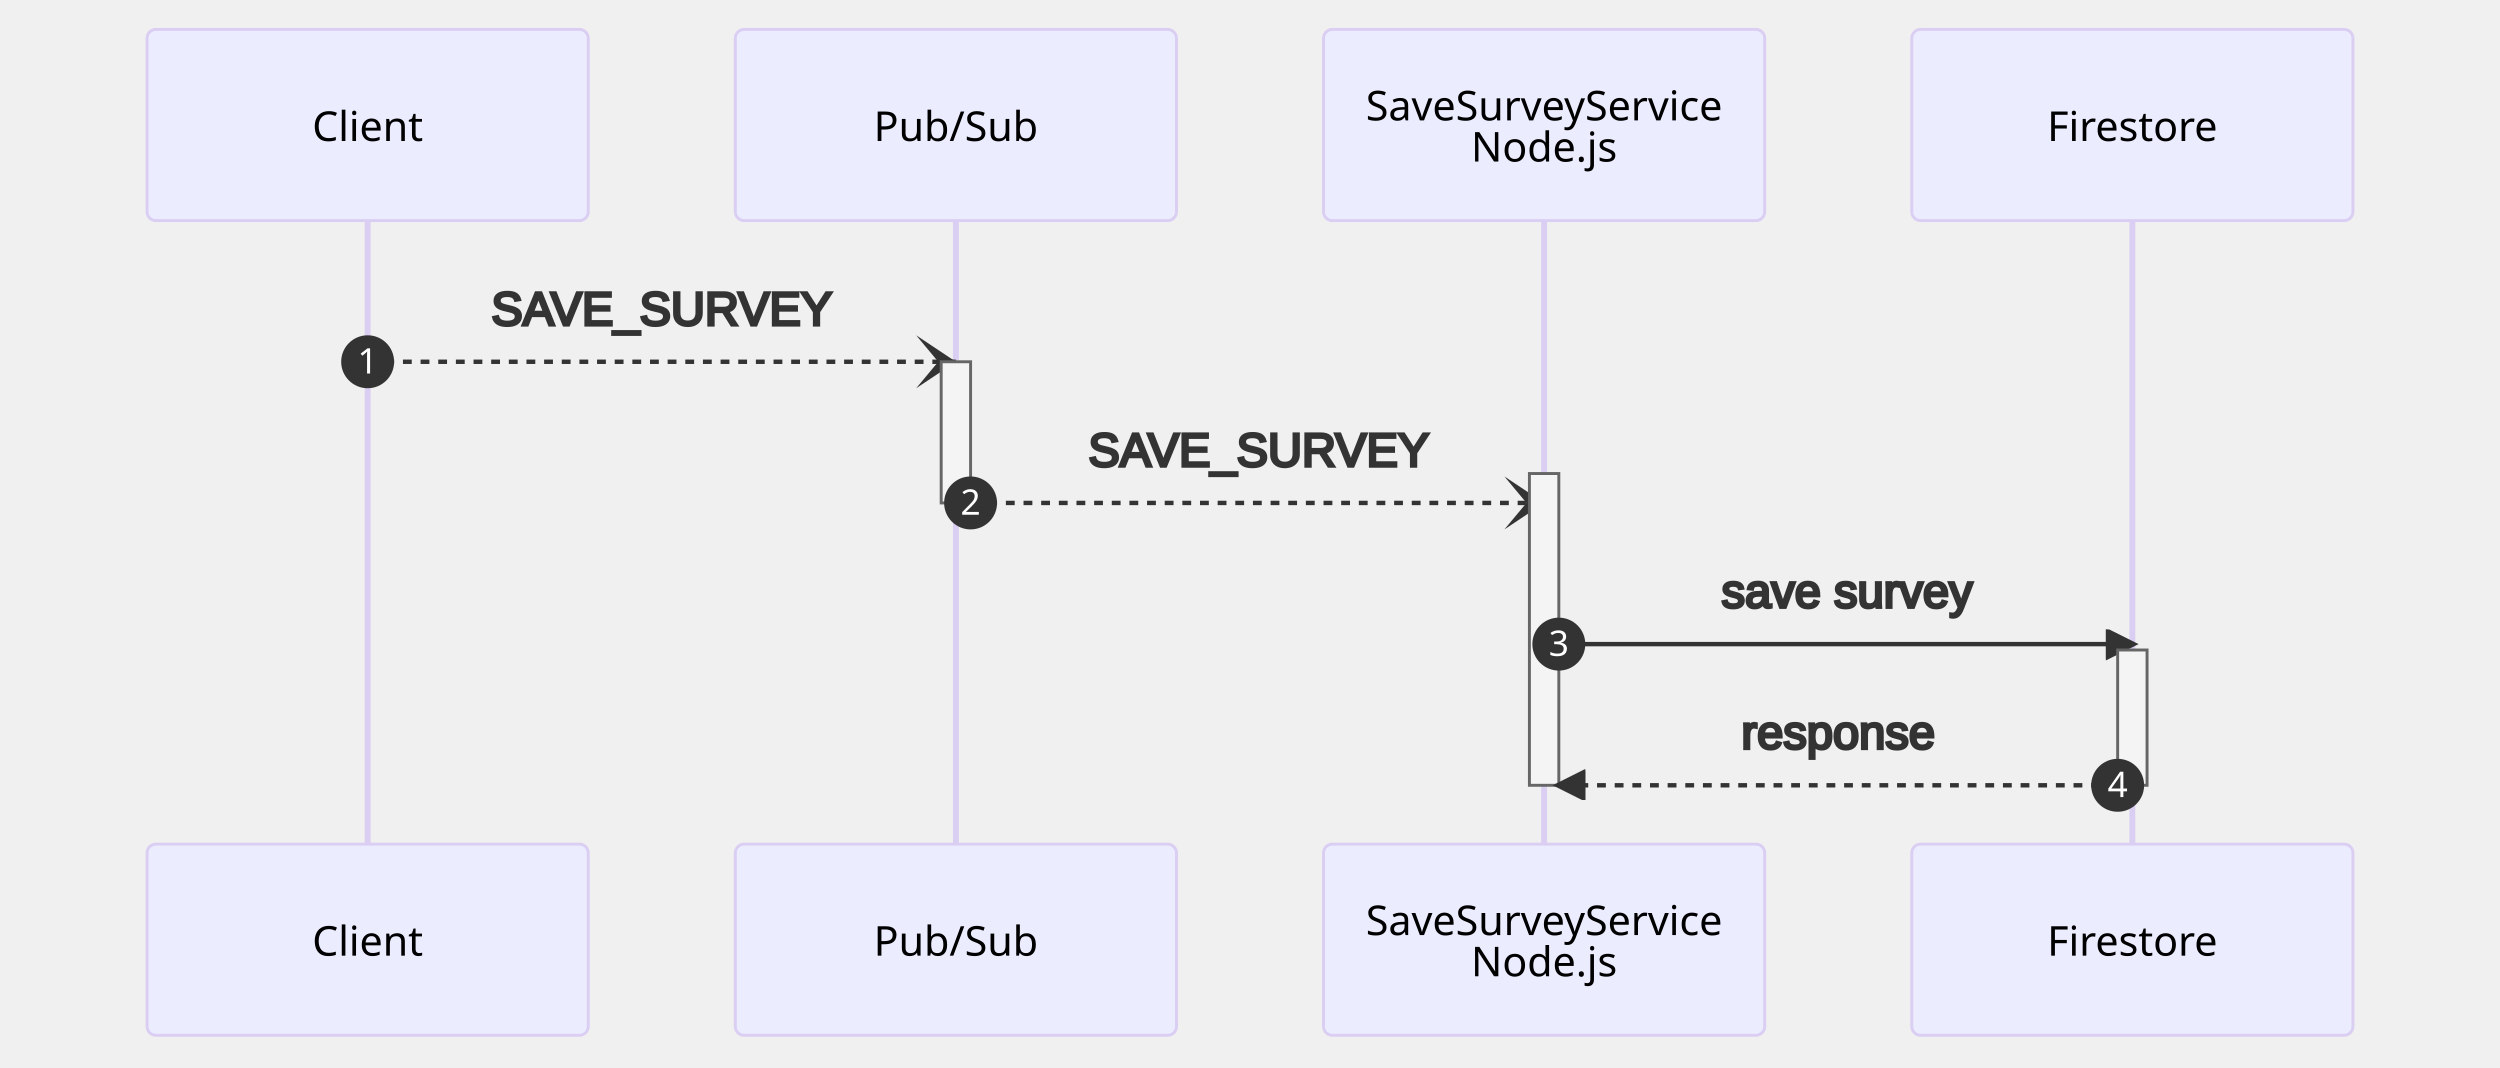
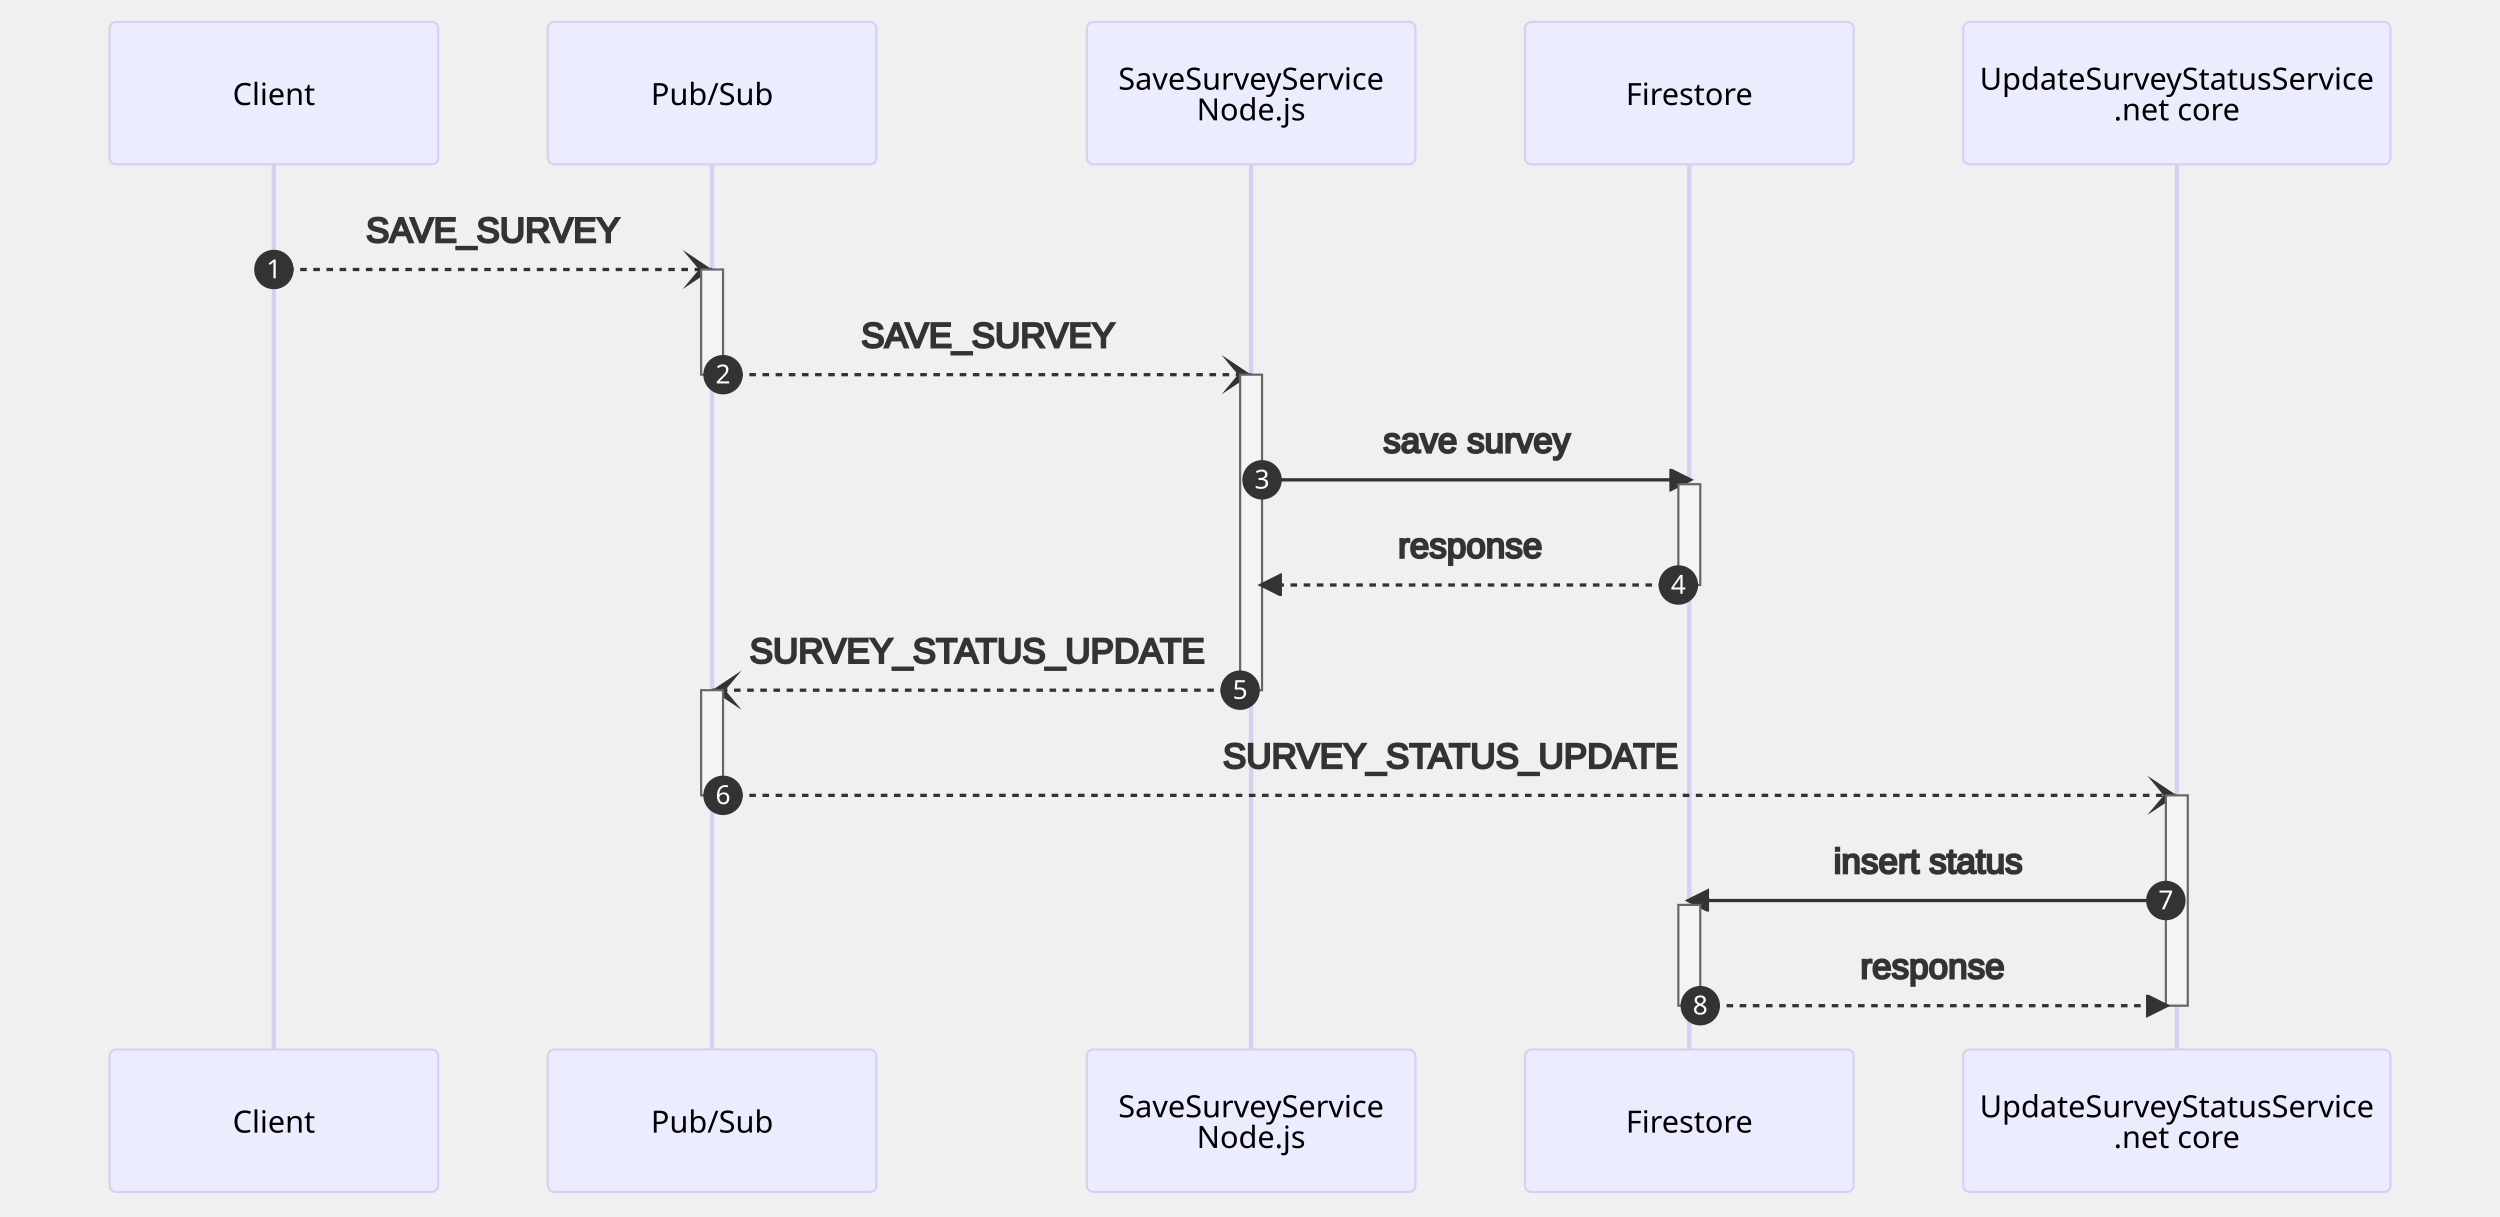
- <svg xmlns="http://www.w3.org/2000/svg" id="mermaid-1642206027323" width="100%" height="363" style="max-width: 850px; background-color: white;" viewBox="-50 -10 850 363">
-   <style>#mermaid-1642206027323 {font-family:"trebuchet ms",verdana,arial,sans-serif;font-size:16px;fill:#333;}#mermaid-1642206027323 .error-icon{fill:#552222;}#mermaid-1642206027323 .error-text{fill:#552222;stroke:#552222;}#mermaid-1642206027323 .edge-thickness-normal{stroke-width:2px;}#mermaid-1642206027323 .edge-thickness-thick{stroke-width:3.5px;}#mermaid-1642206027323 .edge-pattern-solid{stroke-dasharray:0;}#mermaid-1642206027323 .edge-pattern-dashed{stroke-dasharray:3;}#mermaid-1642206027323 .edge-pattern-dotted{stroke-dasharray:2;}#mermaid-1642206027323 .marker{fill:#333333;stroke:#333333;}#mermaid-1642206027323 .marker.cross{stroke:#333333;}#mermaid-1642206027323 svg{font-family:"trebuchet ms",verdana,arial,sans-serif;font-size:16px;}#mermaid-1642206027323 .actor{stroke:hsl(259.626, 59.777%, 87.902%);fill:#ECECFF;}#mermaid-1642206027323 text.actor&gt;tspan{fill:black;stroke:none;}#mermaid-1642206027323 .actor-line{stroke:grey;}#mermaid-1642206027323 .messageLine0{stroke-width:1.5;stroke-dasharray:none;stroke:#333;}#mermaid-1642206027323 .messageLine1{stroke-width:1.5;stroke-dasharray:2,2;stroke:#333;}#mermaid-1642206027323 #arrowhead path{fill:#333;stroke:#333;}#mermaid-1642206027323 .sequenceNumber{fill:white;}#mermaid-1642206027323 #sequencenumber{fill:#333;}#mermaid-1642206027323 #crosshead path{fill:#333;stroke:#333;}#mermaid-1642206027323 .messageText{fill:#333;stroke:#333;}#mermaid-1642206027323 .labelBox{stroke:hsl(259.626, 59.777%, 87.902%);fill:#ECECFF;}#mermaid-1642206027323 .labelText,#mermaid-1642206027323 .labelText&gt;tspan{fill:black;stroke:none;}#mermaid-1642206027323 .loopText,#mermaid-1642206027323 .loopText&gt;tspan{fill:black;stroke:none;}#mermaid-1642206027323 .loopLine{stroke-width:2px;stroke-dasharray:2,2;stroke:hsl(259.626, 59.777%, 87.902%);fill:hsl(259.626, 59.777%, 87.902%);}#mermaid-1642206027323 .note{stroke:#aaaa33;fill:#fff5ad;}#mermaid-1642206027323 .noteText,#mermaid-1642206027323 .noteText&gt;tspan{fill:black;stroke:none;}#mermaid-1642206027323 .activation0{fill:#f4f4f4;stroke:#666;}#mermaid-1642206027323 .activation1{fill:#f4f4f4;stroke:#666;}#mermaid-1642206027323 .activation2{fill:#f4f4f4;stroke:#666;}#mermaid-1642206027323 .actorPopupMenu{position:absolute;}#mermaid-1642206027323 .actorPopupMenuPanel{position:absolute;fill:#ECECFF;box-shadow:0px 8px 16px 0px rgba(0,0,0,0.2);filter:drop-shadow(3px 5px 2px rgb(0 0 0 / 0.4));}#mermaid-1642206027323 .actor-man line{stroke:hsl(259.626, 59.777%, 87.902%);fill:#ECECFF;}#mermaid-1642206027323 .actor-man circle,#mermaid-1642206027323 line{stroke:hsl(259.626, 59.777%, 87.902%);fill:#ECECFF;stroke-width:2px;}#mermaid-1642206027323 :root{--mermaid-font-family:"trebuchet ms",verdana,arial,sans-serif;}</style>
+ <svg xmlns="http://www.w3.org/2000/svg" id="mermaid-1642449057165" width="100%" height="555" style="max-width: 1141px; background-color: white;" viewBox="-50 -10 1141 555">
+   <style>#mermaid-1642449057165 {font-family:"trebuchet ms",verdana,arial,sans-serif;font-size:16px;fill:#333;}#mermaid-1642449057165 .error-icon{fill:#552222;}#mermaid-1642449057165 .error-text{fill:#552222;stroke:#552222;}#mermaid-1642449057165 .edge-thickness-normal{stroke-width:2px;}#mermaid-1642449057165 .edge-thickness-thick{stroke-width:3.5px;}#mermaid-1642449057165 .edge-pattern-solid{stroke-dasharray:0;}#mermaid-1642449057165 .edge-pattern-dashed{stroke-dasharray:3;}#mermaid-1642449057165 .edge-pattern-dotted{stroke-dasharray:2;}#mermaid-1642449057165 .marker{fill:#333333;stroke:#333333;}#mermaid-1642449057165 .marker.cross{stroke:#333333;}#mermaid-1642449057165 svg{font-family:"trebuchet ms",verdana,arial,sans-serif;font-size:16px;}#mermaid-1642449057165 .actor{stroke:hsl(259.626, 59.777%, 87.902%);fill:#ECECFF;}#mermaid-1642449057165 text.actor&gt;tspan{fill:black;stroke:none;}#mermaid-1642449057165 .actor-line{stroke:grey;}#mermaid-1642449057165 .messageLine0{stroke-width:1.5;stroke-dasharray:none;stroke:#333;}#mermaid-1642449057165 .messageLine1{stroke-width:1.5;stroke-dasharray:2,2;stroke:#333;}#mermaid-1642449057165 #arrowhead path{fill:#333;stroke:#333;}#mermaid-1642449057165 .sequenceNumber{fill:white;}#mermaid-1642449057165 #sequencenumber{fill:#333;}#mermaid-1642449057165 #crosshead path{fill:#333;stroke:#333;}#mermaid-1642449057165 .messageText{fill:#333;stroke:#333;}#mermaid-1642449057165 .labelBox{stroke:hsl(259.626, 59.777%, 87.902%);fill:#ECECFF;}#mermaid-1642449057165 .labelText,#mermaid-1642449057165 .labelText&gt;tspan{fill:black;stroke:none;}#mermaid-1642449057165 .loopText,#mermaid-1642449057165 .loopText&gt;tspan{fill:black;stroke:none;}#mermaid-1642449057165 .loopLine{stroke-width:2px;stroke-dasharray:2,2;stroke:hsl(259.626, 59.777%, 87.902%);fill:hsl(259.626, 59.777%, 87.902%);}#mermaid-1642449057165 .note{stroke:#aaaa33;fill:#fff5ad;}#mermaid-1642449057165 .noteText,#mermaid-1642449057165 .noteText&gt;tspan{fill:black;stroke:none;}#mermaid-1642449057165 .activation0{fill:#f4f4f4;stroke:#666;}#mermaid-1642449057165 .activation1{fill:#f4f4f4;stroke:#666;}#mermaid-1642449057165 .activation2{fill:#f4f4f4;stroke:#666;}#mermaid-1642449057165 .actorPopupMenu{position:absolute;}#mermaid-1642449057165 .actorPopupMenuPanel{position:absolute;fill:#ECECFF;box-shadow:0px 8px 16px 0px rgba(0,0,0,0.2);filter:drop-shadow(3px 5px 2px rgb(0 0 0 / 0.4));}#mermaid-1642449057165 .actor-man line{stroke:hsl(259.626, 59.777%, 87.902%);fill:#ECECFF;}#mermaid-1642449057165 .actor-man circle,#mermaid-1642449057165 line{stroke:hsl(259.626, 59.777%, 87.902%);fill:#ECECFF;stroke-width:2px;}#mermaid-1642449057165 :root{--mermaid-font-family:"trebuchet ms",verdana,arial,sans-serif;}</style>
  <g />
  <defs>
    <symbol id="computer" width="24" height="24">
      <path transform="scale(.5)" d="M2 2v13h20v-13h-20zm18 11h-16v-9h16v9zm-10.228 6l.466-1h3.524l.467 1h-4.457zm14.228 3h-24l2-6h2.104l-1.33 4h18.45l-1.297-4h2.073l2 6zm-5-10h-14v-7h14v7z" />
    </symbol>
  </defs>
  <defs>
    <symbol id="database" fill-rule="evenodd" clip-rule="evenodd">
      <path transform="scale(.5)" d="M12.258.001l.256.004.255.005.253.008.251.01.249.012.247.015.246.016.242.019.241.02.239.023.236.024.233.027.231.028.229.031.225.032.223.034.22.036.217.038.214.04.211.041.208.043.205.045.201.046.198.048.194.05.191.051.187.053.183.054.18.056.175.057.172.059.168.06.163.061.16.063.155.064.15.066.074.033.073.033.071.034.07.034.069.035.068.035.067.035.066.035.064.036.064.036.062.036.06.036.06.037.058.037.058.037.055.038.055.038.053.038.052.038.051.039.05.039.048.039.047.039.045.04.044.04.043.04.041.04.04.041.039.041.037.041.036.041.034.041.033.042.032.042.03.042.029.042.027.042.026.043.024.043.023.043.021.043.02.043.018.044.017.043.015.044.013.044.012.044.011.045.009.044.007.045.006.045.004.045.002.045.001.045v17l-.001.045-.002.045-.004.045-.006.045-.007.045-.009.044-.011.045-.012.044-.013.044-.015.044-.017.043-.018.044-.02.043-.021.043-.023.043-.024.043-.026.043-.027.042-.029.042-.03.042-.032.042-.033.042-.034.041-.036.041-.037.041-.039.041-.04.041-.041.04-.043.04-.044.04-.045.04-.047.039-.048.039-.05.039-.051.039-.052.038-.053.038-.055.038-.055.038-.058.037-.058.037-.06.037-.06.036-.062.036-.064.036-.064.036-.066.035-.067.035-.068.035-.069.035-.07.034-.071.034-.073.033-.074.033-.15.066-.155.064-.16.063-.163.061-.168.06-.172.059-.175.057-.18.056-.183.054-.187.053-.191.051-.194.05-.198.048-.201.046-.205.045-.208.043-.211.041-.214.04-.217.038-.22.036-.223.034-.225.032-.229.031-.231.028-.233.027-.236.024-.239.023-.241.02-.242.019-.246.016-.247.015-.249.012-.251.01-.253.008-.255.005-.256.004-.258.001-.258-.001-.256-.004-.255-.005-.253-.008-.251-.01-.249-.012-.247-.015-.245-.016-.243-.019-.241-.02-.238-.023-.236-.024-.234-.027-.231-.028-.228-.031-.226-.032-.223-.034-.22-.036-.217-.038-.214-.04-.211-.041-.208-.043-.204-.045-.201-.046-.198-.048-.195-.05-.19-.051-.187-.053-.184-.054-.179-.056-.176-.057-.172-.059-.167-.06-.164-.061-.159-.063-.155-.064-.151-.066-.074-.033-.072-.033-.072-.034-.07-.034-.069-.035-.068-.035-.067-.035-.066-.035-.064-.036-.063-.036-.062-.036-.061-.036-.06-.037-.058-.037-.057-.037-.056-.038-.055-.038-.053-.038-.052-.038-.051-.039-.049-.039-.049-.039-.046-.039-.046-.04-.044-.04-.043-.04-.041-.04-.04-.041-.039-.041-.037-.041-.036-.041-.034-.041-.033-.042-.032-.042-.03-.042-.029-.042-.027-.042-.026-.043-.024-.043-.023-.043-.021-.043-.02-.043-.018-.044-.017-.043-.015-.044-.013-.044-.012-.044-.011-.045-.009-.044-.007-.045-.006-.045-.004-.045-.002-.045-.001-.045v-17l.001-.045.002-.045.004-.045.006-.045.007-.045.009-.044.011-.045.012-.044.013-.044.015-.044.017-.043.018-.044.02-.043.021-.043.023-.043.024-.043.026-.043.027-.042.029-.042.03-.042.032-.042.033-.042.034-.041.036-.041.037-.041.039-.041.04-.041.041-.04.043-.04.044-.04.046-.04.046-.039.049-.039.049-.039.051-.039.052-.038.053-.038.055-.038.056-.038.057-.037.058-.037.06-.037.061-.036.062-.036.063-.036.064-.036.066-.035.067-.035.068-.035.069-.035.07-.034.072-.034.072-.033.074-.033.151-.066.155-.064.159-.063.164-.061.167-.06.172-.059.176-.057.179-.056.184-.054.187-.053.19-.051.195-.05.198-.048.201-.046.204-.045.208-.043.211-.041.214-.04.217-.038.22-.036.223-.034.226-.032.228-.031.231-.028.234-.027.236-.024.238-.023.241-.02.243-.019.245-.016.247-.015.249-.012.251-.01.253-.008.255-.005.256-.004.258-.001.258.001zm-9.258 20.499v.01l.001.021.003.021.004.022.005.021.006.022.007.022.009.023.01.022.011.023.012.023.013.023.015.023.016.024.017.023.018.024.019.024.021.024.022.025.023.024.024.025.052.049.056.05.061.051.066.051.07.051.075.051.079.052.084.052.088.052.092.052.097.052.102.051.105.052.11.052.114.051.119.051.123.051.127.05.131.05.135.05.139.048.144.049.147.047.152.047.155.047.16.045.163.045.167.043.171.043.176.041.178.041.183.039.187.039.19.037.194.035.197.035.202.033.204.031.209.03.212.029.216.027.219.025.222.024.226.021.23.02.233.018.236.016.24.015.243.012.246.01.249.008.253.005.256.004.259.001.26-.001.257-.004.254-.005.25-.008.247-.011.244-.012.241-.014.237-.016.233-.018.231-.021.226-.021.224-.024.22-.026.216-.027.212-.028.21-.031.205-.031.202-.034.198-.034.194-.036.191-.037.187-.039.183-.04.179-.04.175-.042.172-.043.168-.044.163-.045.16-.046.155-.046.152-.047.148-.048.143-.049.139-.049.136-.05.131-.05.126-.05.123-.051.118-.052.114-.051.11-.052.106-.052.101-.052.096-.052.092-.052.088-.053.083-.051.079-.052.074-.052.07-.051.065-.051.06-.051.056-.05.051-.05.023-.024.023-.025.021-.024.02-.024.019-.024.018-.024.017-.024.015-.023.014-.024.013-.023.012-.023.01-.023.01-.022.008-.022.006-.022.006-.022.004-.022.004-.021.001-.021.001-.021v-4.127l-.077.055-.08.053-.083.054-.085.053-.087.052-.09.052-.093.051-.095.05-.097.05-.1.049-.102.049-.105.048-.106.047-.109.047-.111.046-.114.045-.115.045-.118.044-.12.043-.122.042-.124.042-.126.041-.128.04-.13.04-.132.038-.134.038-.135.037-.138.037-.139.035-.142.035-.143.034-.144.033-.147.032-.148.031-.15.03-.151.03-.153.029-.154.027-.156.027-.158.026-.159.025-.161.024-.162.023-.163.022-.165.021-.166.02-.167.019-.169.018-.169.017-.171.016-.173.015-.173.014-.175.013-.175.012-.177.011-.178.01-.179.008-.179.008-.181.006-.182.005-.182.004-.184.003-.184.002h-.37l-.184-.002-.184-.003-.182-.004-.182-.005-.181-.006-.179-.008-.179-.008-.178-.01-.176-.011-.176-.012-.175-.013-.173-.014-.172-.015-.171-.016-.17-.017-.169-.018-.167-.019-.166-.02-.165-.021-.163-.022-.162-.023-.161-.024-.159-.025-.157-.026-.156-.027-.155-.027-.153-.029-.151-.03-.15-.03-.148-.031-.146-.032-.145-.033-.143-.034-.141-.035-.14-.035-.137-.037-.136-.037-.134-.038-.132-.038-.13-.04-.128-.04-.126-.041-.124-.042-.122-.042-.12-.044-.117-.043-.116-.045-.113-.045-.112-.046-.109-.047-.106-.047-.105-.048-.102-.049-.1-.049-.097-.05-.095-.05-.093-.052-.09-.051-.087-.052-.085-.053-.083-.054-.08-.054-.077-.054v4.127zm0-5.654v.011l.001.021.003.021.004.021.005.022.006.022.007.022.009.022.01.022.011.023.012.023.013.023.015.024.016.023.017.024.018.024.019.024.021.024.022.024.023.025.024.024.052.05.056.05.061.05.066.051.07.051.075.052.079.051.084.052.088.052.092.052.097.052.102.052.105.052.11.051.114.051.119.052.123.05.127.051.131.05.135.049.139.049.144.048.147.048.152.047.155.046.16.045.163.045.167.044.171.042.176.042.178.04.183.04.187.038.19.037.194.036.197.034.202.033.204.032.209.03.212.028.216.027.219.025.222.024.226.022.23.02.233.018.236.016.24.014.243.012.246.01.249.008.253.006.256.003.259.001.26-.001.257-.003.254-.006.25-.008.247-.01.244-.012.241-.015.237-.016.233-.018.231-.02.226-.022.224-.024.22-.025.216-.027.212-.029.21-.03.205-.032.202-.033.198-.035.194-.036.191-.037.187-.039.183-.039.179-.041.175-.042.172-.043.168-.044.163-.045.16-.045.155-.047.152-.047.148-.048.143-.048.139-.05.136-.049.131-.05.126-.051.123-.051.118-.051.114-.052.11-.052.106-.052.101-.052.096-.052.092-.052.088-.052.083-.052.079-.052.074-.051.07-.052.065-.051.06-.05.056-.051.051-.049.023-.025.023-.024.021-.025.02-.024.019-.024.018-.024.017-.024.015-.023.014-.023.013-.024.012-.022.01-.023.01-.023.008-.022.006-.022.006-.022.004-.021.004-.022.001-.021.001-.021v-4.139l-.077.054-.08.054-.083.054-.085.052-.087.053-.09.051-.093.051-.095.051-.097.05-.1.049-.102.049-.105.048-.106.047-.109.047-.111.046-.114.045-.115.044-.118.044-.12.044-.122.042-.124.042-.126.041-.128.04-.13.039-.132.039-.134.038-.135.037-.138.036-.139.036-.142.035-.143.033-.144.033-.147.033-.148.031-.15.03-.151.03-.153.028-.154.028-.156.027-.158.026-.159.025-.161.024-.162.023-.163.022-.165.021-.166.02-.167.019-.169.018-.169.017-.171.016-.173.015-.173.014-.175.013-.175.012-.177.011-.178.009-.179.009-.179.007-.181.007-.182.005-.182.004-.184.003-.184.002h-.37l-.184-.002-.184-.003-.182-.004-.182-.005-.181-.007-.179-.007-.179-.009-.178-.009-.176-.011-.176-.012-.175-.013-.173-.014-.172-.015-.171-.016-.17-.017-.169-.018-.167-.019-.166-.02-.165-.021-.163-.022-.162-.023-.161-.024-.159-.025-.157-.026-.156-.027-.155-.028-.153-.028-.151-.03-.15-.03-.148-.031-.146-.033-.145-.033-.143-.033-.141-.035-.14-.036-.137-.036-.136-.037-.134-.038-.132-.039-.13-.039-.128-.04-.126-.041-.124-.042-.122-.043-.12-.043-.117-.044-.116-.044-.113-.046-.112-.046-.109-.046-.106-.047-.105-.048-.102-.049-.1-.049-.097-.05-.095-.051-.093-.051-.09-.051-.087-.053-.085-.052-.083-.054-.08-.054-.077-.054v4.139zm0-5.666v.011l.001.02.003.022.004.021.005.022.006.021.007.022.009.023.01.022.011.023.012.023.013.023.015.023.016.024.017.024.018.023.019.024.021.025.022.024.023.024.024.025.052.05.056.05.061.05.066.051.07.051.075.052.079.051.084.052.088.052.092.052.097.052.102.052.105.051.11.052.114.051.119.051.123.051.127.05.131.05.135.05.139.049.144.048.147.048.152.047.155.046.16.045.163.045.167.043.171.043.176.042.178.04.183.04.187.038.19.037.194.036.197.034.202.033.204.032.209.03.212.028.216.027.219.025.222.024.226.021.23.02.233.018.236.017.24.014.243.012.246.01.249.008.253.006.256.003.259.001.26-.001.257-.003.254-.006.25-.008.247-.01.244-.013.241-.014.237-.016.233-.018.231-.02.226-.022.224-.024.22-.025.216-.027.212-.029.21-.03.205-.032.202-.033.198-.035.194-.036.191-.037.187-.039.183-.039.179-.041.175-.042.172-.043.168-.044.163-.045.16-.045.155-.047.152-.047.148-.048.143-.049.139-.049.136-.049.131-.051.126-.05.123-.051.118-.052.114-.051.11-.052.106-.052.101-.052.096-.052.092-.052.088-.052.083-.052.079-.052.074-.052.07-.051.065-.051.06-.051.056-.05.051-.049.023-.025.023-.025.021-.024.02-.024.019-.024.018-.024.017-.024.015-.023.014-.024.013-.023.012-.023.01-.022.01-.023.008-.022.006-.022.006-.022.004-.022.004-.021.001-.021.001-.021v-4.153l-.077.054-.08.054-.083.053-.085.053-.087.053-.09.051-.093.051-.095.051-.097.05-.1.049-.102.048-.105.048-.106.048-.109.046-.111.046-.114.046-.115.044-.118.044-.12.043-.122.043-.124.042-.126.041-.128.04-.13.039-.132.039-.134.038-.135.037-.138.036-.139.036-.142.034-.143.034-.144.033-.147.032-.148.032-.15.03-.151.03-.153.028-.154.028-.156.027-.158.026-.159.024-.161.024-.162.023-.163.023-.165.021-.166.02-.167.019-.169.018-.169.017-.171.016-.173.015-.173.014-.175.013-.175.012-.177.01-.178.01-.179.009-.179.007-.181.006-.182.006-.182.004-.184.003-.184.001-.185.001-.185-.001-.184-.001-.184-.003-.182-.004-.182-.006-.181-.006-.179-.007-.179-.009-.178-.01-.176-.01-.176-.012-.175-.013-.173-.014-.172-.015-.171-.016-.17-.017-.169-.018-.167-.019-.166-.02-.165-.021-.163-.023-.162-.023-.161-.024-.159-.024-.157-.026-.156-.027-.155-.028-.153-.028-.151-.03-.15-.03-.148-.032-.146-.032-.145-.033-.143-.034-.141-.034-.14-.036-.137-.036-.136-.037-.134-.038-.132-.039-.13-.039-.128-.041-.126-.041-.124-.041-.122-.043-.12-.043-.117-.044-.116-.044-.113-.046-.112-.046-.109-.046-.106-.048-.105-.048-.102-.048-.1-.05-.097-.049-.095-.051-.093-.051-.09-.052-.087-.052-.085-.053-.083-.053-.08-.054-.077-.054v4.153zm8.74-8.179l-.257.004-.254.005-.25.008-.247.011-.244.012-.241.014-.237.016-.233.018-.231.021-.226.022-.224.023-.22.026-.216.027-.212.028-.21.031-.205.032-.202.033-.198.034-.194.036-.191.038-.187.038-.183.04-.179.041-.175.042-.172.043-.168.043-.163.045-.16.046-.155.046-.152.048-.148.048-.143.048-.139.049-.136.05-.131.05-.126.051-.123.051-.118.051-.114.052-.11.052-.106.052-.101.052-.096.052-.092.052-.088.052-.083.052-.079.052-.074.051-.07.052-.065.051-.06.05-.056.05-.051.05-.023.025-.023.024-.021.024-.02.025-.019.024-.018.024-.017.023-.015.024-.014.023-.013.023-.012.023-.01.023-.01.022-.008.022-.006.023-.006.021-.004.022-.004.021-.001.021-.001.021.001.021.001.021.004.021.004.022.006.021.006.023.008.022.01.022.01.023.012.023.013.023.014.023.015.024.017.023.018.024.019.024.02.025.021.024.023.024.023.025.051.05.056.05.06.05.065.051.07.052.074.051.079.052.083.052.088.052.092.052.096.052.101.052.106.052.11.052.114.052.118.051.123.051.126.051.131.05.136.05.139.049.143.048.148.048.152.048.155.046.16.046.163.045.168.043.172.043.175.042.179.041.183.04.187.038.191.038.194.036.198.034.202.033.205.032.21.031.212.028.216.027.22.026.224.023.226.022.231.021.233.018.237.016.241.014.244.012.247.011.25.008.254.005.257.004.26.001.26-.001.257-.004.254-.005.25-.008.247-.011.244-.012.241-.014.237-.016.233-.018.231-.021.226-.022.224-.023.22-.026.216-.027.212-.028.21-.031.205-.032.202-.033.198-.034.194-.036.191-.038.187-.038.183-.04.179-.041.175-.042.172-.043.168-.043.163-.045.16-.046.155-.046.152-.048.148-.048.143-.048.139-.049.136-.05.131-.05.126-.051.123-.051.118-.051.114-.052.11-.052.106-.052.101-.052.096-.052.092-.052.088-.052.083-.052.079-.052.074-.051.07-.052.065-.051.06-.05.056-.05.051-.05.023-.025.023-.024.021-.024.02-.025.019-.024.018-.024.017-.023.015-.024.014-.023.013-.023.012-.023.01-.023.01-.022.008-.022.006-.023.006-.021.004-.022.004-.021.001-.021.001-.021-.001-.021-.001-.021-.004-.021-.004-.022-.006-.021-.006-.023-.008-.022-.01-.022-.01-.023-.012-.023-.013-.023-.014-.023-.015-.024-.017-.023-.018-.024-.019-.024-.02-.025-.021-.024-.023-.024-.023-.025-.051-.05-.056-.05-.06-.05-.065-.051-.07-.052-.074-.051-.079-.052-.083-.052-.088-.052-.092-.052-.096-.052-.101-.052-.106-.052-.11-.052-.114-.052-.118-.051-.123-.051-.126-.051-.131-.05-.136-.05-.139-.049-.143-.048-.148-.048-.152-.048-.155-.046-.16-.046-.163-.045-.168-.043-.172-.043-.175-.042-.179-.041-.183-.04-.187-.038-.191-.038-.194-.036-.198-.034-.202-.033-.205-.032-.21-.031-.212-.028-.216-.027-.22-.026-.224-.023-.226-.022-.231-.021-.233-.018-.237-.016-.241-.014-.244-.012-.247-.011-.25-.008-.254-.005-.257-.004-.26-.001-.26.001z" />
    </symbol>
  </defs>
  <defs>
    <symbol id="clock" width="24" height="24">
      <path transform="scale(.5)" d="M12 2c5.514 0 10 4.486 10 10s-4.486 10-10 10-10-4.486-10-10 4.486-10 10-10zm0-2c-6.627 0-12 5.373-12 12s5.373 12 12 12 12-5.373 12-12-5.373-12-12-12zm5.848 12.459c.202.038.202.333.001.372-1.907.361-6.045 1.111-6.547 1.111-.719 0-1.301-.582-1.301-1.301 0-.512.77-5.447 1.125-7.445.034-.192.312-.181.343.014l.985 6.238 5.394 1.011z" />
    </symbol>
  </defs>
  <g>
-     <line id="actor0" x1="75" y1="5" x2="75" y2="297" class="200" stroke-width="0.5px" stroke="#999" />
+     <line id="actor0" x1="75" y1="5" x2="75" y2="489" class="200" stroke-width="0.5px" stroke="#999" />
    <g id="root-0">
      <rect x="0" y="0" fill="#eaeaea" stroke="#666" width="150" height="65" rx="3" ry="3" class="actor" />
      <text x="75" y="32.5" dominant-baseline="central" alignment-baseline="central" class="actor" style="text-anchor: middle; font-size: 14px; font-weight: 400; font-family: Open-Sans, &quot;sans-serif&quot;;">
        <tspan x="75" dy="0">Client</tspan>
      </text>
    </g>
  </g>
  <g>
-     <line id="actor1" x1="275" y1="5" x2="275" y2="297" class="200" stroke-width="0.5px" stroke="#999" />
+     <line id="actor1" x1="275" y1="5" x2="275" y2="489" class="200" stroke-width="0.5px" stroke="#999" />
    <g id="root-1">
      <rect x="200" y="0" fill="#eaeaea" stroke="#666" width="150" height="65" rx="3" ry="3" class="actor" />
      <text x="275" y="32.5" dominant-baseline="central" alignment-baseline="central" class="actor" style="text-anchor: middle; font-size: 14px; font-weight: 400; font-family: Open-Sans, &quot;sans-serif&quot;;">
        <tspan x="275" dy="0">Pub/Sub</tspan>
      </text>
    </g>
  </g>
  <g>
-     <line id="actor2" x1="475" y1="5" x2="475" y2="297" class="200" stroke-width="0.5px" stroke="#999" />
+     <line id="actor2" x1="521" y1="5" x2="521" y2="489" class="200" stroke-width="0.5px" stroke="#999" />
    <g id="root-2">
-       <rect x="400" y="0" fill="#eaeaea" stroke="#666" width="150" height="65" rx="3" ry="3" class="actor" />
-       <text x="475" y="32.5" dominant-baseline="central" alignment-baseline="central" class="actor" style="text-anchor: middle; font-size: 14px; font-weight: 400; font-family: Open-Sans, &quot;sans-serif&quot;;">
-         <tspan x="475" dy="-7">SaveSurveyService</tspan>
+       <rect x="446" y="0" fill="#eaeaea" stroke="#666" width="150" height="65" rx="3" ry="3" class="actor" />
+       <text x="521" y="32.5" dominant-baseline="central" alignment-baseline="central" class="actor" style="text-anchor: middle; font-size: 14px; font-weight: 400; font-family: Open-Sans, &quot;sans-serif&quot;;">
+         <tspan x="521" dy="-7">SaveSurveyService</tspan>
      </text>
-       <text x="475" y="32.5" dominant-baseline="central" alignment-baseline="central" class="actor" style="text-anchor: middle; font-size: 14px; font-weight: 400; font-family: Open-Sans, &quot;sans-serif&quot;;">
-         <tspan x="475" dy="7">Node.js</tspan>
+       <text x="521" y="32.5" dominant-baseline="central" alignment-baseline="central" class="actor" style="text-anchor: middle; font-size: 14px; font-weight: 400; font-family: Open-Sans, &quot;sans-serif&quot;;">
+         <tspan x="521" dy="7">Node.js</tspan>
      </text>
    </g>
  </g>
  <g>
-     <line id="actor3" x1="675" y1="5" x2="675" y2="297" class="200" stroke-width="0.5px" stroke="#999" />
+     <line id="actor3" x1="721" y1="5" x2="721" y2="489" class="200" stroke-width="0.5px" stroke="#999" />
    <g id="root-3">
-       <rect x="600" y="0" fill="#eaeaea" stroke="#666" width="150" height="65" rx="3" ry="3" class="actor" />
-       <text x="675" y="32.5" dominant-baseline="central" alignment-baseline="central" class="actor" style="text-anchor: middle; font-size: 14px; font-weight: 400; font-family: Open-Sans, &quot;sans-serif&quot;;">
-         <tspan x="675" dy="0">Firestore</tspan>
+       <rect x="646" y="0" fill="#eaeaea" stroke="#666" width="150" height="65" rx="3" ry="3" class="actor" />
+       <text x="721" y="32.5" dominant-baseline="central" alignment-baseline="central" class="actor" style="text-anchor: middle; font-size: 14px; font-weight: 400; font-family: Open-Sans, &quot;sans-serif&quot;;">
+         <tspan x="721" dy="0">Firestore</tspan>
+       </text>
+     </g>
+   </g>
+   <g>
+     <line id="actor4" x1="943.5" y1="5" x2="943.5" y2="489" class="200" stroke-width="0.5px" stroke="#999" />
+     <g id="root-4">
+       <rect x="846" y="0" fill="#eaeaea" stroke="#666" width="195" height="65" rx="3" ry="3" class="actor" />
+       <text x="943.5" y="32.5" dominant-baseline="central" alignment-baseline="central" class="actor" style="text-anchor: middle; font-size: 14px; font-weight: 400; font-family: Open-Sans, &quot;sans-serif&quot;;">
+         <tspan x="943.5" dy="-7">UpdateSurveyStatusService</tspan>
+       </text>
+       <text x="943.5" y="32.5" dominant-baseline="central" alignment-baseline="central" class="actor" style="text-anchor: middle; font-size: 14px; font-weight: 400; font-family: Open-Sans, &quot;sans-serif&quot;;">
+         <tspan x="943.5" dy="7">.net core</tspan>
      </text>
    </g>
  </g>
  <defs>
    <marker id="arrowhead" refX="9" refY="5" markerUnits="userSpaceOnUse" markerWidth="12" markerHeight="12" orient="auto">
      <path d="M 0 0 L 10 5 L 0 10 z" />
    </marker>
  </defs>
  <defs>
    <marker id="crosshead" markerWidth="15" markerHeight="8" orient="auto" refX="16" refY="4">
      <path fill="black" stroke="#000000" stroke-width="1px" d="M 9,2 V 6 L16,4 Z" style="stroke-dasharray: 0, 0;" />
      <path fill="none" stroke="#000000" stroke-width="1px" d="M 0,1 L 6,7 M 6,1 L 0,7" style="stroke-dasharray: 0, 0;" />
    </marker>
  </defs>
  <defs>
    <marker id="filled-head" refX="18" refY="7" markerWidth="20" markerHeight="28" orient="auto">
      <path d="M 18,7 L9,13 L14,7 L9,1 Z" />
    </marker>
  </defs>
  <defs>
    <marker id="sequencenumber" refX="15" refY="15" markerWidth="60" markerHeight="40" orient="auto">
      <circle cx="15" cy="15" r="6" />
    </marker>
  </defs>
  <text x="175" y="80" text-anchor="middle" dominant-baseline="middle" alignment-baseline="middle" class="messageText" dy="1em" style="font-family: &quot;trebuchet ms&quot;, verdana, arial, sans-serif; font-size: 16px; font-weight: 400;">SAVE_SURVEY</text>
  <line x1="75" y1="113" x2="275" y2="113" class="messageLine1" stroke-width="2" stroke="none" marker-end="url(#filled-head)" marker-start="url(#sequencenumber)" style="stroke-dasharray: 3, 3; fill: none;" />
  <text x="75" y="117" font-family="sans-serif" font-size="12px" text-anchor="middle" textLength="16px" class="sequenceNumber">1</text>
  <g>
    <rect x="270" y="113" fill="#EDF2AE" stroke="#666" width="10" height="48" rx="0" ry="0" class="activation0" />
  </g>
-   <text x="378" y="128" text-anchor="middle" dominant-baseline="middle" alignment-baseline="middle" class="messageText" dy="1em" style="font-family: &quot;trebuchet ms&quot;, verdana, arial, sans-serif; font-size: 16px; font-weight: 400;">SAVE_SURVEY</text>
-   <line x1="280" y1="161" x2="475" y2="161" class="messageLine1" stroke-width="2" stroke="none" marker-end="url(#filled-head)" marker-start="url(#sequencenumber)" style="stroke-dasharray: 3, 3; fill: none;" />
+   <text x="401" y="128" text-anchor="middle" dominant-baseline="middle" alignment-baseline="middle" class="messageText" dy="1em" style="font-family: &quot;trebuchet ms&quot;, verdana, arial, sans-serif; font-size: 16px; font-weight: 400;">SAVE_SURVEY</text>
+   <line x1="280" y1="161" x2="521" y2="161" class="messageLine1" stroke-width="2" stroke="none" marker-end="url(#filled-head)" marker-start="url(#sequencenumber)" style="stroke-dasharray: 3, 3; fill: none;" />
  <text x="280" y="165" font-family="sans-serif" font-size="12px" text-anchor="middle" textLength="16px" class="sequenceNumber">2</text>
  <g>
-     <rect x="470" y="151" fill="#EDF2AE" stroke="#666" width="10" height="106" rx="0" ry="0" class="activation0" />
+     <rect x="516" y="161" fill="#EDF2AE" stroke="#666" width="10" height="144" rx="0" ry="0" class="activation0" />
  </g>
-   <text x="578" y="176" text-anchor="middle" dominant-baseline="middle" alignment-baseline="middle" class="messageText" dy="1em" style="font-family: &quot;trebuchet ms&quot;, verdana, arial, sans-serif; font-size: 16px; font-weight: 400;">save survey</text>
-   <line x1="480" y1="209" x2="675" y2="209" class="messageLine0" stroke-width="2" stroke="none" marker-end="url(#arrowhead)" marker-start="url(#sequencenumber)" style="fill: none;" />
-   <text x="480" y="213" font-family="sans-serif" font-size="12px" text-anchor="middle" textLength="16px" class="sequenceNumber">3</text>
+   <text x="624" y="176" text-anchor="middle" dominant-baseline="middle" alignment-baseline="middle" class="messageText" dy="1em" style="font-family: &quot;trebuchet ms&quot;, verdana, arial, sans-serif; font-size: 16px; font-weight: 400;">save survey</text>
+   <line x1="526" y1="209" x2="721" y2="209" class="messageLine0" stroke-width="2" stroke="none" marker-end="url(#arrowhead)" marker-start="url(#sequencenumber)" style="fill: none;" />
+   <text x="526" y="213" font-family="sans-serif" font-size="12px" text-anchor="middle" textLength="16px" class="sequenceNumber">3</text>
  <g>
-     <rect x="670" y="211" fill="#EDF2AE" stroke="#666" width="10" height="46" rx="0" ry="0" class="activation0" />
+     <rect x="716" y="211" fill="#EDF2AE" stroke="#666" width="10" height="46" rx="0" ry="0" class="activation0" />
  </g>
-   <text x="575" y="224" text-anchor="middle" dominant-baseline="middle" alignment-baseline="middle" class="messageText" dy="1em" style="font-family: &quot;trebuchet ms&quot;, verdana, arial, sans-serif; font-size: 16px; font-weight: 400;">response</text>
-   <line x1="670" y1="257" x2="480" y2="257" class="messageLine1" stroke-width="2" stroke="none" marker-end="url(#arrowhead)" marker-start="url(#sequencenumber)" style="stroke-dasharray: 3, 3; fill: none;" />
-   <text x="670" y="261" font-family="sans-serif" font-size="12px" text-anchor="middle" textLength="16px" class="sequenceNumber">4</text>
+   <text x="621" y="224" text-anchor="middle" dominant-baseline="middle" alignment-baseline="middle" class="messageText" dy="1em" style="font-family: &quot;trebuchet ms&quot;, verdana, arial, sans-serif; font-size: 16px; font-weight: 400;">response</text>
+   <line x1="716" y1="257" x2="526" y2="257" class="messageLine1" stroke-width="2" stroke="none" marker-end="url(#arrowhead)" marker-start="url(#sequencenumber)" style="stroke-dasharray: 3, 3; fill: none;" />
+   <text x="716" y="261" font-family="sans-serif" font-size="12px" text-anchor="middle" textLength="16px" class="sequenceNumber">4</text>
+   <text x="396" y="272" text-anchor="middle" dominant-baseline="middle" alignment-baseline="middle" class="messageText" dy="1em" style="font-family: &quot;trebuchet ms&quot;, verdana, arial, sans-serif; font-size: 16px; font-weight: 400;">SURVEY_STATUS_UPDATE</text>
+   <line x1="516" y1="305" x2="275" y2="305" class="messageLine1" stroke-width="2" stroke="none" marker-end="url(#filled-head)" marker-start="url(#sequencenumber)" style="stroke-dasharray: 3, 3; fill: none;" />
+   <text x="516" y="309" font-family="sans-serif" font-size="12px" text-anchor="middle" textLength="16px" class="sequenceNumber">5</text>
  <g>
-     <rect x="0" y="277" fill="#eaeaea" stroke="#666" width="150" height="65" rx="3" ry="3" class="actor" />
-     <text x="75" y="309.5" dominant-baseline="central" alignment-baseline="central" class="actor" style="text-anchor: middle; font-size: 14px; font-weight: 400; font-family: Open-Sans, &quot;sans-serif&quot;;">
+     <rect x="270" y="305" fill="#EDF2AE" stroke="#666" width="10" height="48" rx="0" ry="0" class="activation0" />
+   </g>
+   <text x="612" y="320" text-anchor="middle" dominant-baseline="middle" alignment-baseline="middle" class="messageText" dy="1em" style="font-family: &quot;trebuchet ms&quot;, verdana, arial, sans-serif; font-size: 16px; font-weight: 400;">SURVEY_STATUS_UPDATE</text>
+   <line x1="280" y1="353" x2="943.5" y2="353" class="messageLine1" stroke-width="2" stroke="none" marker-end="url(#filled-head)" marker-start="url(#sequencenumber)" style="stroke-dasharray: 3, 3; fill: none;" />
+   <text x="280" y="357" font-family="sans-serif" font-size="12px" text-anchor="middle" textLength="16px" class="sequenceNumber">6</text>
+   <g>
+     <rect x="938.5" y="353" fill="#EDF2AE" stroke="#666" width="10" height="96" rx="0" ry="0" class="activation0" />
+   </g>
+   <text x="830" y="368" text-anchor="middle" dominant-baseline="middle" alignment-baseline="middle" class="messageText" dy="1em" style="font-family: &quot;trebuchet ms&quot;, verdana, arial, sans-serif; font-size: 16px; font-weight: 400;">insert status</text>
+   <line x1="938.5" y1="401" x2="721" y2="401" class="messageLine0" stroke-width="2" stroke="none" marker-end="url(#arrowhead)" marker-start="url(#sequencenumber)" style="fill: none;" />
+   <text x="938.5" y="405" font-family="sans-serif" font-size="12px" text-anchor="middle" textLength="16px" class="sequenceNumber">7</text>
+   <g>
+     <rect x="716" y="403" fill="#EDF2AE" stroke="#666" width="10" height="46" rx="0" ry="0" class="activation0" />
+   </g>
+   <text x="832" y="416" text-anchor="middle" dominant-baseline="middle" alignment-baseline="middle" class="messageText" dy="1em" style="font-family: &quot;trebuchet ms&quot;, verdana, arial, sans-serif; font-size: 16px; font-weight: 400;">response</text>
+   <line x1="726" y1="449" x2="938.5" y2="449" class="messageLine1" stroke-width="2" stroke="none" marker-end="url(#arrowhead)" marker-start="url(#sequencenumber)" style="stroke-dasharray: 3, 3; fill: none;" />
+   <text x="726" y="453" font-family="sans-serif" font-size="12px" text-anchor="middle" textLength="16px" class="sequenceNumber">8</text>
+   <g>
+     <rect x="0" y="469" fill="#eaeaea" stroke="#666" width="150" height="65" rx="3" ry="3" class="actor" />
+     <text x="75" y="501.5" dominant-baseline="central" alignment-baseline="central" class="actor" style="text-anchor: middle; font-size: 14px; font-weight: 400; font-family: Open-Sans, &quot;sans-serif&quot;;">
      <tspan x="75" dy="0">Client</tspan>
    </text>
  </g>
  <g>
-     <rect x="200" y="277" fill="#eaeaea" stroke="#666" width="150" height="65" rx="3" ry="3" class="actor" />
-     <text x="275" y="309.5" dominant-baseline="central" alignment-baseline="central" class="actor" style="text-anchor: middle; font-size: 14px; font-weight: 400; font-family: Open-Sans, &quot;sans-serif&quot;;">
+     <rect x="200" y="469" fill="#eaeaea" stroke="#666" width="150" height="65" rx="3" ry="3" class="actor" />
+     <text x="275" y="501.5" dominant-baseline="central" alignment-baseline="central" class="actor" style="text-anchor: middle; font-size: 14px; font-weight: 400; font-family: Open-Sans, &quot;sans-serif&quot;;">
      <tspan x="275" dy="0">Pub/Sub</tspan>
    </text>
  </g>
  <g>
-     <rect x="400" y="277" fill="#eaeaea" stroke="#666" width="150" height="65" rx="3" ry="3" class="actor" />
-     <text x="475" y="309.5" dominant-baseline="central" alignment-baseline="central" class="actor" style="text-anchor: middle; font-size: 14px; font-weight: 400; font-family: Open-Sans, &quot;sans-serif&quot;;">
-       <tspan x="475" dy="-7">SaveSurveyService</tspan>
+     <rect x="446" y="469" fill="#eaeaea" stroke="#666" width="150" height="65" rx="3" ry="3" class="actor" />
+     <text x="521" y="501.5" dominant-baseline="central" alignment-baseline="central" class="actor" style="text-anchor: middle; font-size: 14px; font-weight: 400; font-family: Open-Sans, &quot;sans-serif&quot;;">
+       <tspan x="521" dy="-7">SaveSurveyService</tspan>
    </text>
-     <text x="475" y="309.5" dominant-baseline="central" alignment-baseline="central" class="actor" style="text-anchor: middle; font-size: 14px; font-weight: 400; font-family: Open-Sans, &quot;sans-serif&quot;;">
-       <tspan x="475" dy="7">Node.js</tspan>
+     <text x="521" y="501.5" dominant-baseline="central" alignment-baseline="central" class="actor" style="text-anchor: middle; font-size: 14px; font-weight: 400; font-family: Open-Sans, &quot;sans-serif&quot;;">
+       <tspan x="521" dy="7">Node.js</tspan>
    </text>
  </g>
  <g>
-     <rect x="600" y="277" fill="#eaeaea" stroke="#666" width="150" height="65" rx="3" ry="3" class="actor" />
-     <text x="675" y="309.5" dominant-baseline="central" alignment-baseline="central" class="actor" style="text-anchor: middle; font-size: 14px; font-weight: 400; font-family: Open-Sans, &quot;sans-serif&quot;;">
-       <tspan x="675" dy="0">Firestore</tspan>
+     <rect x="646" y="469" fill="#eaeaea" stroke="#666" width="150" height="65" rx="3" ry="3" class="actor" />
+     <text x="721" y="501.5" dominant-baseline="central" alignment-baseline="central" class="actor" style="text-anchor: middle; font-size: 14px; font-weight: 400; font-family: Open-Sans, &quot;sans-serif&quot;;">
+       <tspan x="721" dy="0">Firestore</tspan>
+     </text>
+   </g>
+   <g>
+     <rect x="846" y="469" fill="#eaeaea" stroke="#666" width="195" height="65" rx="3" ry="3" class="actor" />
+     <text x="943.5" y="501.5" dominant-baseline="central" alignment-baseline="central" class="actor" style="text-anchor: middle; font-size: 14px; font-weight: 400; font-family: Open-Sans, &quot;sans-serif&quot;;">
+       <tspan x="943.5" dy="-7">UpdateSurveyStatusService</tspan>
+     </text>
+     <text x="943.5" y="501.5" dominant-baseline="central" alignment-baseline="central" class="actor" style="text-anchor: middle; font-size: 14px; font-weight: 400; font-family: Open-Sans, &quot;sans-serif&quot;;">
+       <tspan x="943.5" dy="7">.net core</tspan>
    </text>
  </g>
</svg>
